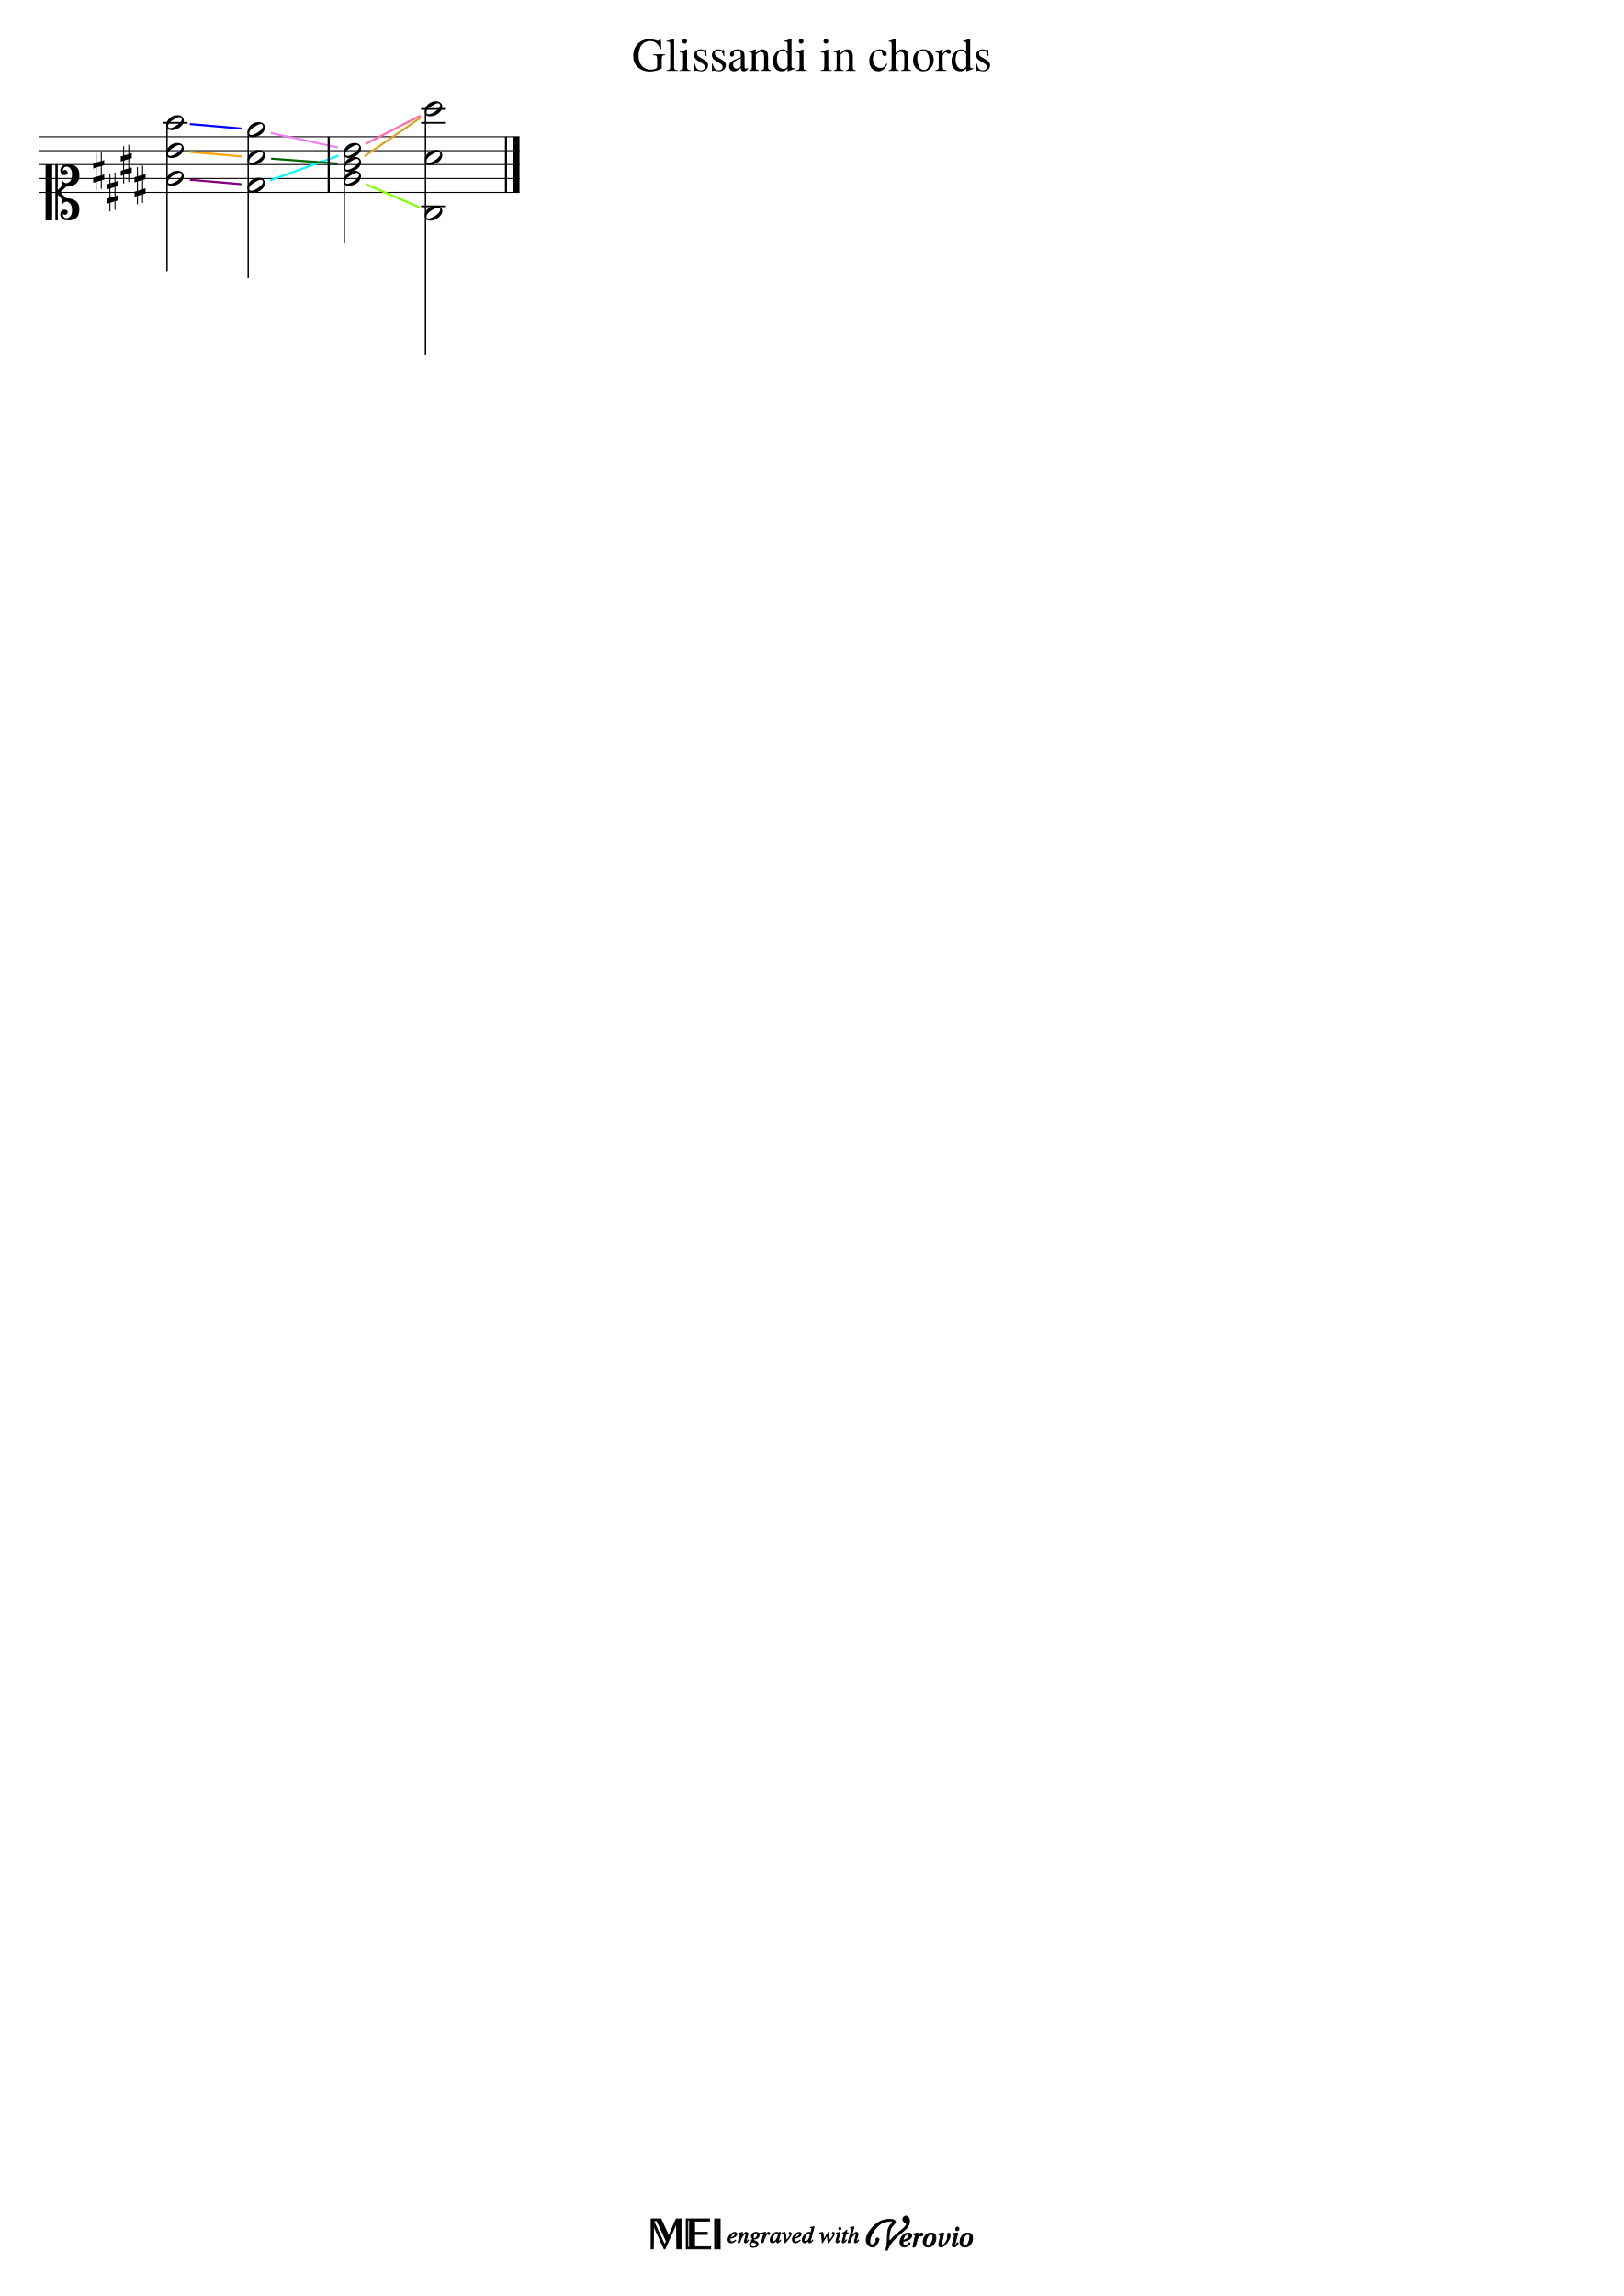
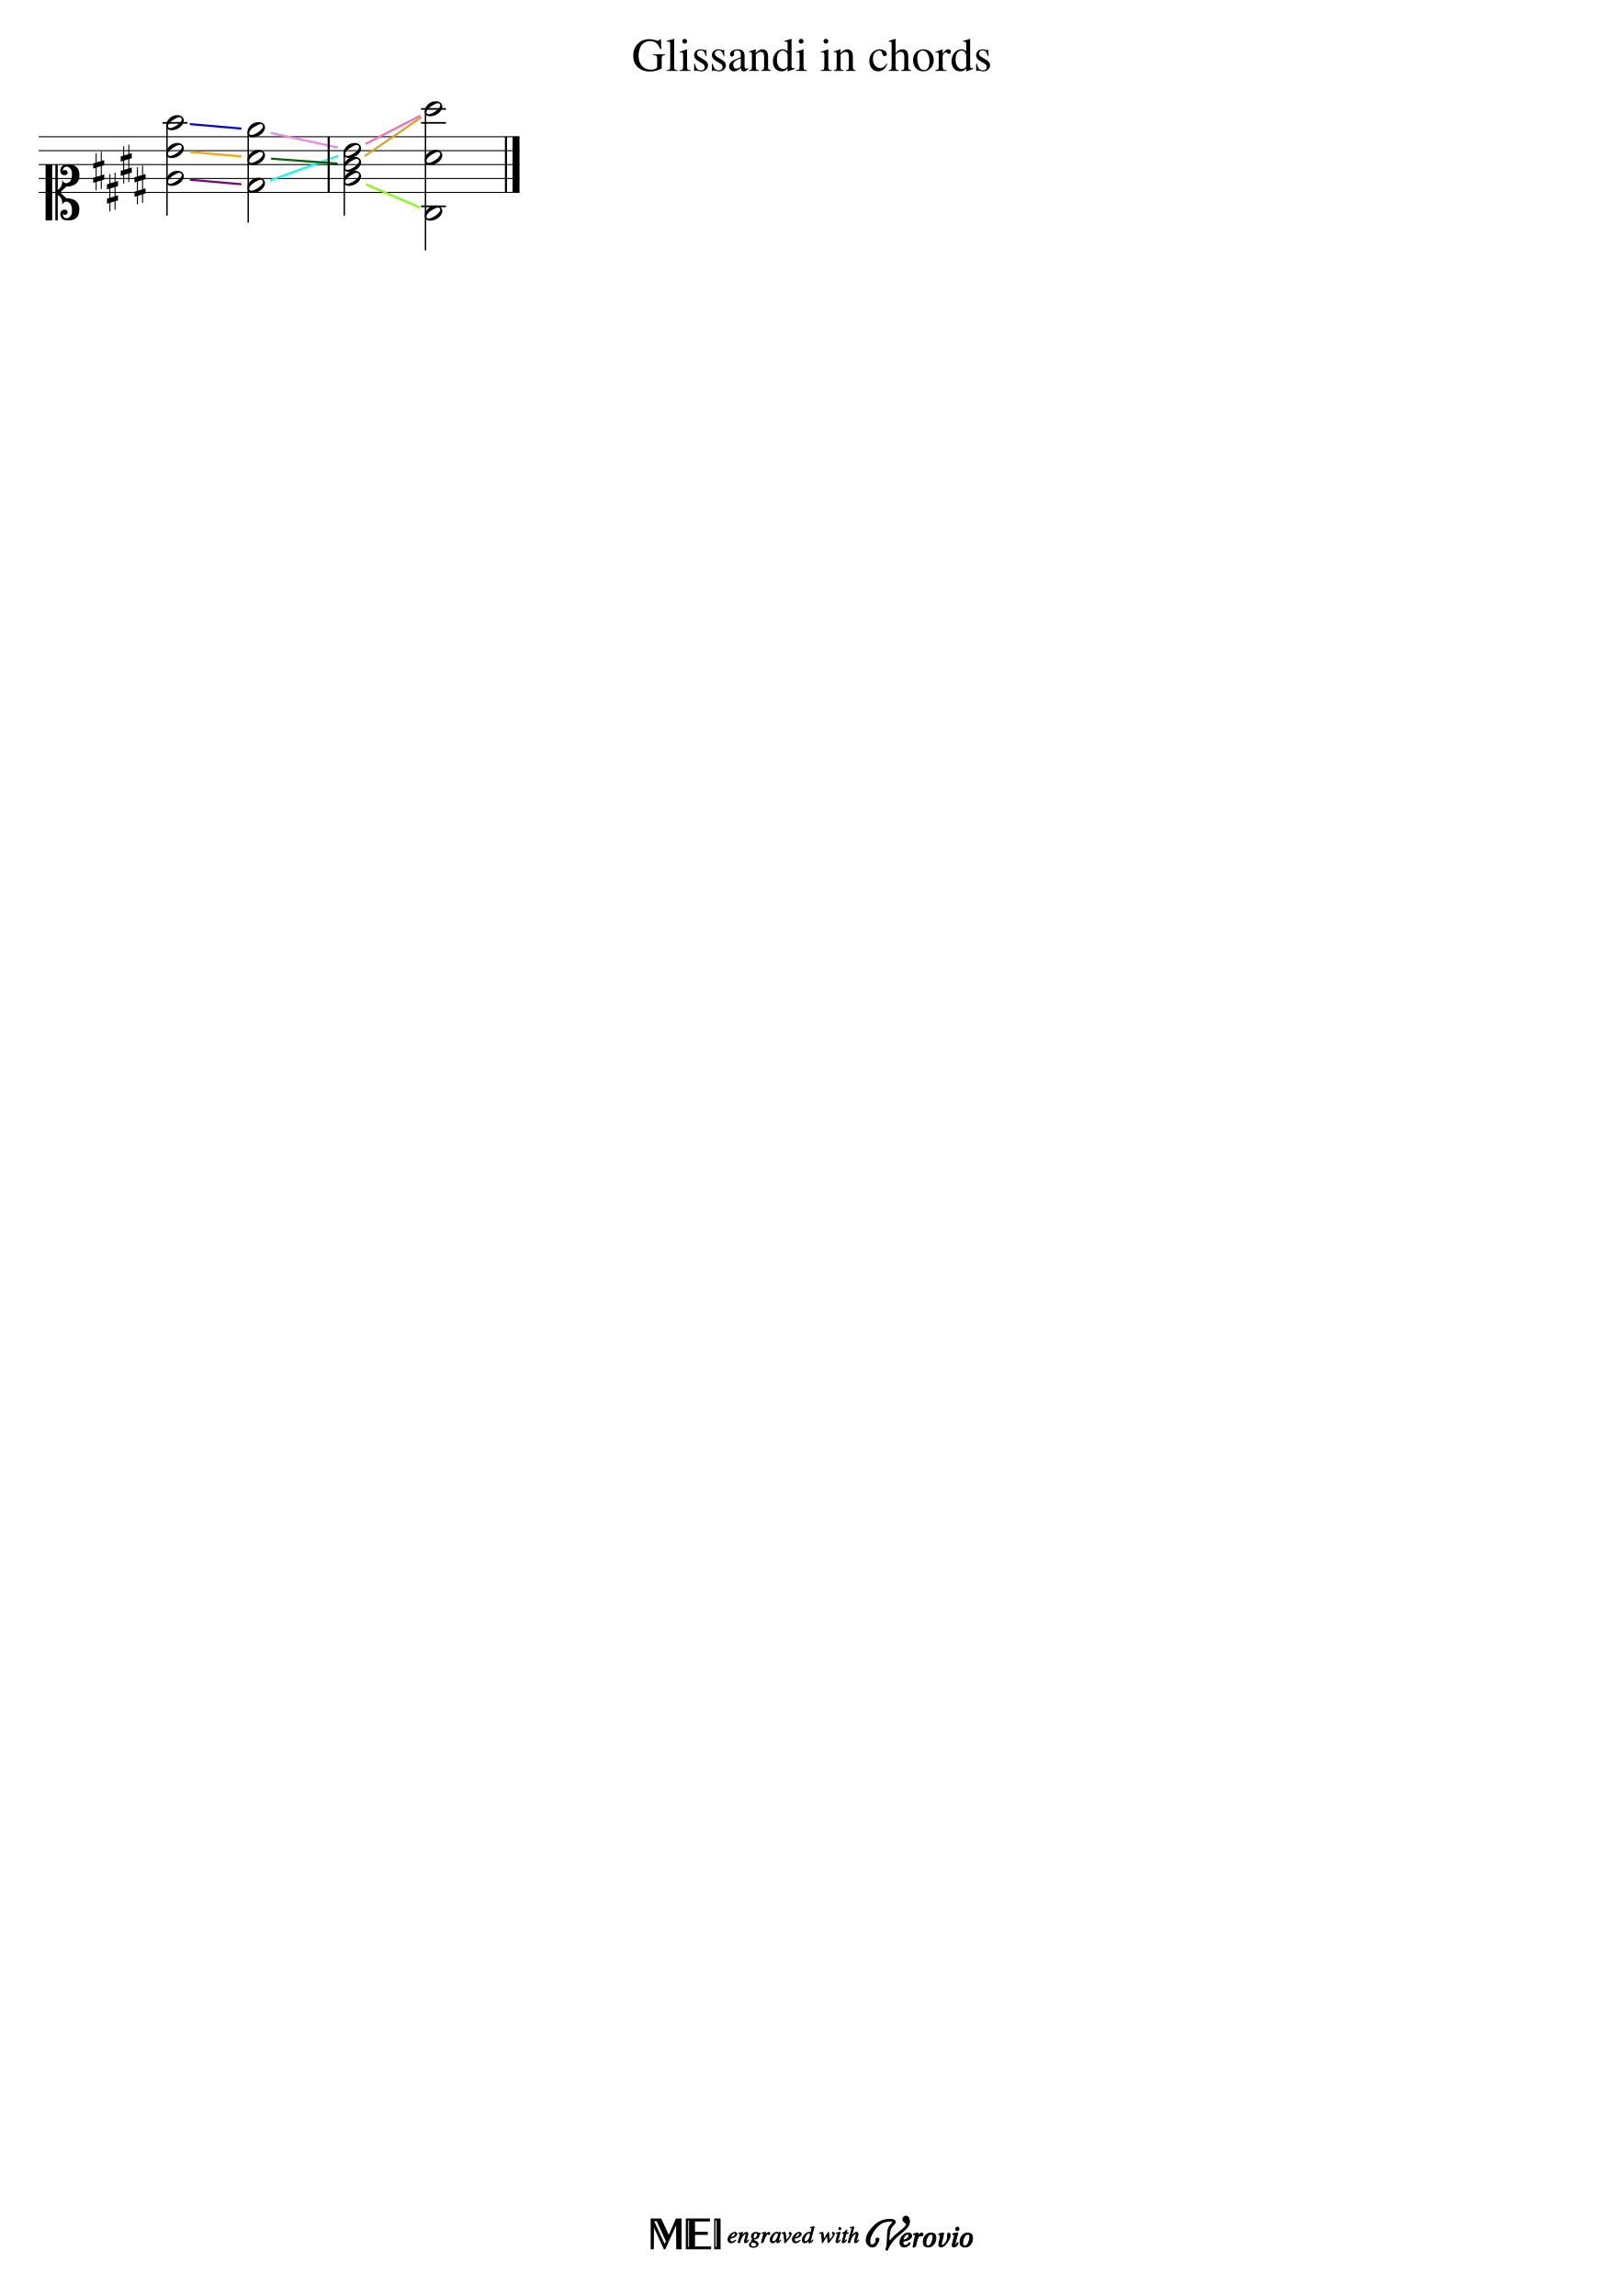
<svg xmlns="http://www.w3.org/2000/svg" xmlns:xlink="http://www.w3.org/1999/xlink" width="2100px" height="2970px" version="1.1" overflow="visible" id="docid">
  <defs>
    <g id="E05C-docid">
      <path transform="scale(1,-1)" d="M175 502h43v-456c10 5 18 12 37 29c16 19 22 27 27 38s8 24 14 49c3 22 5 43 5 62c7 -34 31 -54 73 -60c73 18 99 61 100 165c0 46 -10 78 -31 100c-18 23 -41 35 -69 35c-40 0 -65 -32 -66 -84c6 12 11 16 39 24c5 0 2 1 16 -4l17 -10l10 -14l7 -18 c-4 -32 -23 -48 -56 -48c-51 0 -77 33 -77 98c10 35 16 47 30 61c9 9 15 14 23 17c3 3 22 9 27 11l34 3l35 2c123 0 192 -64 192 -178l1 -33c0 -52 -20 -97 -60 -134c-18 -15 -42 -28 -74 -39c-30 -9 -63 -13 -101 -13l-93 -88v-34l93 -88c38 0 71 -4 101 -13 c32 -11 56 -24 74 -39c40 -37 60 -82 60 -134l-3 -33c0 -115 -68 -178 -190 -178l-35 2l-34 3c-5 2 -24 8 -27 11c-26 11 -40 32 -53 78c0 65 26 98 77 98c33 0 52 -16 56 -48l-7 -18l-10 -14l-17 -10c-14 -5 -11 -4 -16 -4c-28 8 -33 12 -39 24c1 -52 26 -84 66 -84 c28 0 51 12 69 35c21 22 31 54 31 100c-1 104 -27 147 -100 165c-42 -6 -66 -26 -73 -60c0 19 -2 40 -5 62c-6 25 -9 38 -14 49s-11 19 -27 38c-19 17 -27 24 -37 29v-456h-43v1004zM0 502h118v-1004h-118v1004z" />
    </g>
    <g id="E262-docid">
      <path transform="scale(1,-1)" d="M136 186v169h17v-164l44 14v-91l-44 -14v-165l44 12v-91l-44 -13v-155h-17v150l-76 -22v-155h-17v149l-43 -13v90l43 14v167l-43 -14v92l43 13v169h17v-163zM60 73v-167l76 22v168z" />
    </g>
    <g id="E0A3-docid">
      <path transform="scale(1,-1)" d="M278 64c0 22 -17 39 -43 39c-12 0 -26 -3 -41 -10c-85 -43 -165 -94 -165 -156c5 -25 15 -32 49 -32c67 11 200 95 200 159zM0 -36c0 68 73 174 200 174c66 0 114 -39 114 -97c0 -84 -106 -173 -218 -173c-64 0 -96 32 -96 96z" />
    </g>
  </defs>
  <style type="text/css">#docid g.ending, #docid g.fing, #docid g.reh, #docid g.tempo {font-weight:bold;}#docid g.dir, #docid g.dynam, #docid g.mNum {font-style:italic;}#docid g.label {font-weight:normal;}#docid ellipse, #docid path, #docid polygon, #docid polyline, #docid rect {stroke:currentColor}</style>
  <svg class="definition-scale" color="black" font-family="Times, serif" viewBox="0 0 21000 29700">
    <g class="page-margin" transform="translate(500, 500)">
      <g id="iJ6YNS9" class="mdiv pageMilestone" />
      <g id="j6ERYJ7" class="score pageMilestone" />
      <g id="uRWTQZV" class="system">
        <g id="w1TIGB6S" class="section systemMilestone" />
        <g id="n1V987CS" class="measure">
          <g id="o1RTEB7A" class="staff">
            <path d="M0 1269 L3764 1269" stroke-width="13" />
            <path d="M0 1449 L3764 1449" stroke-width="13" />
            <path d="M0 1629 L3764 1629" stroke-width="13" />
            <path d="M0 1809 L3764 1809" stroke-width="13" />
            <path d="M0 1989 L3764 1989" stroke-width="13" />
            <g id="e18I0GGB" class="clef">
              <use xlink:href="#E05C-docid" transform="translate(90, 1989) scale(0.72, 0.72)" />
            </g>
            <g id="g11MXA7K" class="keySig">
              <g id="i1R8FJLX" class="keyAccid">
                <use xlink:href="#E262-docid" transform="translate(706, 1719) scale(0.72, 0.72)" />
              </g>
              <g id="kZ13TMU" class="keyAccid">
                <use xlink:href="#E262-docid" transform="translate(884, 1989) scale(0.72, 0.72)" />
              </g>
              <g id="m1C8FEFD" class="keyAccid">
                <use xlink:href="#E262-docid" transform="translate(1062, 1629) scale(0.72, 0.72)" />
              </g>
              <g id="o1GKF99A" class="keyAccid">
                <use xlink:href="#E262-docid" transform="translate(1240, 1899) scale(0.72, 0.72)" />
              </g>
            </g>
            <g class="ledgerLines above">
              <path d="M1603 1089 L1925 1089" stroke-width="22" />
            </g>
            <g id="p1KEW28H" class="layer">
              <g id="qMAVTA3" class="chord">
                <g id="tPEE0OP" class="stem">
-                   <path d="M1660 1114 L1660 3009" stroke-width="18" />
+                   <path d="M1660 1114 L1660 2289" stroke-width="18" />
                </g>
                <g id="note-0000000387804174" class="note">
                  <g class="notehead">
                    <use xlink:href="#E0A3-docid" transform="translate(1651, 1809) scale(0.72, 0.72)" />
                  </g>
                </g>
                <g id="note-0000000821839605" class="note">
                  <g class="notehead">
                    <use xlink:href="#E0A3-docid" transform="translate(1651, 1449) scale(0.72, 0.72)" />
                  </g>
                </g>
                <g id="note-0000000774533766" class="note">
                  <g class="notehead">
                    <use xlink:href="#E0A3-docid" transform="translate(1651, 1089) scale(0.72, 0.72)" />
                  </g>
                </g>
              </g>
              <g id="u14YPAFV" class="chord">
                <g id="uL0P3Y6" class="stem">
-                   <path d="M2710 1204 L2710 3099" stroke-width="18" />
+                   <path d="M2710 1204 L2710 2379" stroke-width="18" />
                </g>
                <g id="note-0000001641057499" class="note">
                  <g class="notehead">
                    <use xlink:href="#E0A3-docid" transform="translate(2701, 1899) scale(0.72, 0.72)" />
                  </g>
                </g>
                <g id="note-0000001592091470" class="note">
                  <g class="notehead">
                    <use xlink:href="#E0A3-docid" transform="translate(2701, 1539) scale(0.72, 0.72)" />
                  </g>
                </g>
                <g id="note-0000000184866789" class="note">
                  <g class="notehead">
                    <use xlink:href="#E0A3-docid" transform="translate(2701, 1179) scale(0.72, 0.72)" />
                  </g>
                </g>
              </g>
            </g>
          </g>
          <g id="y16753K6" class="gliss" color="purple" fill="purple">
            <path d="M1966 1826 L2612 1882" stroke-width="27" stroke-linecap="round" />
          </g>
          <g id="z1XZBIJA" class="gliss" color="orange" fill="orange">
            <path d="M1966 1466 L2612 1522" stroke-width="27" stroke-linecap="round" />
          </g>
          <g id="a12WP67W" class="gliss" color="blue" fill="blue">
            <path d="M1966 1106 L2612 1162" stroke-width="27" stroke-linecap="round" />
          </g>
          <g id="b4Y5DFV" class="gliss" color="cyan" fill="cyan">
            <path d="M3004 1830 L3867 1518" stroke-width="27" stroke-linecap="round" />
          </g>
          <g id="cNFAQML" class="gliss" color="darkgreen" fill="darkgreen">
            <path d="M3016 1553 L3855 1615" stroke-width="27" stroke-linecap="round" />
          </g>
          <g id="d1RIF43L" class="gliss" color="violet" fill="violet">
            <path d="M3012 1222 L3859 1406" stroke-width="27" stroke-linecap="round" />
          </g>
          <g id="m1HYDLDV" class="barLine">
            <path d="M3751 1269 L3751 1989" stroke-width="27" />
          </g>
        </g>
        <g id="uW4WKQ" class="measure">
          <g id="vLC6GUE" class="staff">
            <path d="M3764 1269 L6219 1269" stroke-width="13" />
            <path d="M3764 1449 L6219 1449" stroke-width="13" />
            <path d="M3764 1629 L6219 1629" stroke-width="13" />
            <path d="M3764 1809 L6219 1809" stroke-width="13" />
            <path d="M3764 1989 L6219 1989" stroke-width="13" />
            <g class="ledgerLines above">
              <path d="M4946 1089 L5268 1089" stroke-width="22" />
              <path d="M4946 909 L5268 909" stroke-width="22" />
            </g>
            <g class="ledgerLines below">
              <path d="M4946 2169 L5268 2169" stroke-width="22" />
            </g>
            <g id="w1KCUVGJ" class="layer">
              <g id="xGUU4JQ" class="chord">
                <g id="vPKGJXZ" class="stem">
-                   <path d="M3953 1474 L3953 2649" stroke-width="18" />
+                   <path d="M3953 1474 L3953 2289" stroke-width="18" />
                </g>
                <g id="note-0000000993369007" class="note">
                  <g class="notehead">
                    <use xlink:href="#E0A3-docid" transform="translate(3944, 1809) scale(0.72, 0.72)" />
                  </g>
                </g>
                <g id="note-0000001606207059" class="note">
                  <g class="notehead">
                    <use xlink:href="#E0A3-docid" transform="translate(3944, 1629) scale(0.72, 0.72)" />
                  </g>
                </g>
                <g id="note-0000000115699169" class="note">
                  <g class="notehead">
                    <use xlink:href="#E0A3-docid" transform="translate(3944, 1449) scale(0.72, 0.72)" />
                  </g>
                </g>
              </g>
              <g id="b1XSZE2H" class="chord">
                <g id="wGMJNIQ" class="stem">
-                   <path d="M5003 934 L5003 4089" stroke-width="18" />
+                   <path d="M5003 934 L5003 2739" stroke-width="18" />
                </g>
                <g id="note-0000000230987856" class="note">
                  <g class="notehead">
                    <use xlink:href="#E0A3-docid" transform="translate(4994, 2259) scale(0.72, 0.72)" />
                  </g>
                </g>
                <g id="dIZDUHE" class="note">
                  <g class="notehead">
                    <use xlink:href="#E0A3-docid" transform="translate(4994, 1539) scale(0.72, 0.72)" />
                  </g>
                </g>
                <g id="note-0000000656887221" class="note">
                  <g class="notehead">
                    <use xlink:href="#E0A3-docid" transform="translate(4994, 909) scale(0.72, 0.72)" />
                  </g>
                </g>
              </g>
            </g>
          </g>
          <g id="f1BEGS43" class="gliss" color="chartreuse" fill="chartreuse">
            <path d="M4243 1888 L4921 2180" stroke-width="27" stroke-linecap="round" />
          </g>
          <g id="gETMZTA" class="gliss" color="goldenrod" fill="goldenrod">
            <path d="M4224 1515 L4940 1023" stroke-width="27" stroke-linecap="round" />
          </g>
          <g id="h1WRIV4E" class="gliss" color="hotpink" fill="hotpink">
            <path d="M4237 1357 L4927 1001" stroke-width="27" stroke-linecap="round" />
          </g>
          <g id="tBZ62SV" class="barLine">
            <path d="M6044 1269 L6044 1989" stroke-width="27" />
            <path d="M6174 1269 L6174 1989" stroke-width="90" />
          </g>
        </g>
        <g id="rJ8GLXL" class="systemMilestoneEnd w1TIGB6S" />
      </g>
      <g id="s1HUMGE0" class="pageMilestoneEnd j6ERYJ7" />
      <g id="t1YD0KSR" class="pageMilestoneEnd iJ6YNS9" />
      <g id="aA571PQ" class="pgHead autogenerated">
        <text font-size="0px">
          <tspan id="bGR56S9" class="rend" x="10000" y="417" text-anchor="middle">
            <tspan id="c10PAP45" class="rend">
              <tspan id="dPPZBXY" class="text">
                <tspan font-size="607px">Glissandi in chords</tspan>
              </tspan>
            </tspan>
          </tspan>
        </text>
      </g>
      <g id="u1XWY667" class="pgFoot autogenerated">
        <g id="vE1WURA" class="fig">
          <g class="svg" transform="translate(7750, 28099) scale(10, 10)">
            <g>
              <path fill="#000000" d="M 17.113,49.265 V 10.368 h 12.697 c 3.289,7.337 6.713,14.61 10.127,21.889 3.42,-7.485 6.256,-14.205 9.589,-21.91 2.436,0.104 4.317,0.085 6.484,-0.058 V 49.264 H 50.274 C 50.145,38.356 50.016,27.448 49.887,16.54 45.003,27.315 39.967,38.434 35.084,49.209 34.679,49.344 34.427,49.136 34.022,49.271 29.466,39.331 24.91,29.391 20.354,19.451 20.224,29.389 20.095,39.327 19.965,49.264 H 17.113 Z M 36.754,39.325 C 32.721,30.513 28.688,21.701 24.655,12.889 22.531,12.751 22.657,12.71 20.714,12.814 v 0.966 c 4.613,9.998 9.609,20.749 13.873,30.082 0.722,-1.513 1.445,-3.025 2.167,-4.538 z m 25.738,9.94 c 0,-12.966 0,-25.931 0,-38.897 10.084,0 20.169,0 30.253,0 0,0.96 0,1.921 0,2.881 -6.483,0 -12.966,0 -19.448,0 0,4.802 0,9.604 0,14.406 5.522,0 11.045,0 16.567,0 0,0.96 0,1.921 0,2.881 -5.522,0 -11.045,0 -16.567,0 0,5.282 0,10.565 0,15.847 6.963,0 13.926,0 20.889,0 0,0.96 0,1.921 0,2.881 -10.565,0 -21.129,0 -31.694,0 z m 4.322,-2.161 c 0,-11.765 0,-23.53 0,-35.295 -0.72,0 -1.441,0 -2.161,0 0,11.765 0,23.53 0,35.295 0.72,0 1.441,0 2.161,0 z m 32.414,2.161 c 0,-12.966 0,-25.931 0,-38.897 2.401,0 4.802,0 7.203,0 0,12.966 0,25.931 0,38.897 -2.401,0 -4.802,0 -7.203,0 z m 2.881,-2.161 c 0,-11.765 0,-23.53 0,-35.295 -0.72,0 -1.441,0 -2.161,0 0,11.765 0,23.53 0,35.295 0.72,0 1.441,0 2.161,0 z" />
              <path fill="#000000" d="m 346.3,6.7 c -3.1,0.5 -4.9,4.4 -2.7,6.8 1.2,1.4 2.7,2.4 4.1,3.5 -2.4,5.3 -7.7,8.3 -11.9,12.1 -3.7,2.8 -7,6.2 -9.7,9.9 -2.2,-0.8 -0.915,-7.719 -0.627,-9.5 0.288,-1.781 0.727,-6.4 2.927,-8.7 1.3,-1.9 3,-3.5 4.5,-5.2 1.2,-3.4 -3.2,-4.9 -5.8,-4.6 -7.3,-0.5 -14.6,2 -20,6.8 -5,4.6 -10,10.1 -11.5,17 -0.9,3.5 -0.2,7.5 2.8,9.9 2.5,2.8 7.4,2.9 9.8,-0.2 1.7,-2.3 3.2,-4.8 3.8,-7.6 -0.1,-2.6 -4.4,-2.3 -4.3,0.2 1.2,2.4 -0.9,4.7 -2.7,6.2 -1.7,0.9 -4.7,0.7 -4.8,-1.7 -1,-5.8 2.1,-11.3 5.2,-16.1 4,-5.8 9.8,-11.2 17.2,-11.8 1.6,0 8.1,-1.2 6.8,1.4 -2.8,2.8 -5.6,6.1 -6,10.3 -1.6,7.7 0.1,15.7 -2.3,23.2 -1.1,3.9 2,2.6 2.5,0.2 3.3,-7.4 8.9,-13.4 15.1,-18.5 4.2,-3.9 9.5,-7.1 11.9,-12.6 1.3,-3.6 1.2,-9 -2.7,-10.9 -0.504,-0.177 -1.07,-0.165 -1.6,-0.1 z m 66,14.5 c -2,0.8 -1.8,4.9 0.8,4.4 3.4,0.4 2.9,-6.2 -0.8,-4.4 z m 0.6,7.3 c -1.3,0.5 -7.6,0.5 -5.4,2.2 4,-0.3 0.7,4.5 0.6,6.7 -0.4,2.9 -2.4,5.9 -1.2,8.8 2.7,1.7 5.6,-0.8 6.8,-3.2 1.6,-1.4 -0.5,-3 -1.2,-0.9 -0.4,0.8 -2.4,3.5 -2.6,1.8 1.1,-5 2.7,-9.9 3.9,-14.9 l -0.1,-0.5 h -0.9 z m -65.1,0.2 c -6.5,1.6 -10.5,9.5 -8.2,15.7 2.1,3.4 7.4,2.9 10.1,0.4 2,-0.2 3.6,-5.3 1,-3.4 -1.4,2 -4,4.2 -6.5,2.8 -2.2,-1.9 -1.9,-5.7 1.7,-5.3 3.1,-0.9 6.9,-2.1 8.1,-5.5 0.9,-2.7 -1.6,-5.2 -4.3,-4.8 h -1.1 -0.7 z m 13.6,0 c -2.2,0 -8.5,1.8 -2.9,2.3 0.9,1.9 -1,4.9 -1.1,7.2 -0.5,2.9 -1.4,5.7 -1.7,8.7 3.7,0.7 3.8,-2.6 4.4,-5.3 0.9,-3.3 1.6,-7 4.1,-9.5 2.4,1.6 6.8,-0.7 3.7,-3.4 -2.9,-0.5 -4.8,2.4 -6.2,4.3 0,-1.2 2.4,-5 -0.2,-4.3 z m 15.8,0 c -6.4,1.3 -9.6,9.1 -7.7,14.9 1.9,4 7.7,3.9 11,1.7 4.1,-3 6,-8.9 4.4,-13.7 -1.3,-3 -4.8,-3.2 -7.6,-3 z m 17,0 c -2.3,0 -8.8,1.9 -3,2.4 0.4,2.5 -1,5.7 -1.4,8.4 -0.7,2.4 -1.8,7.5 2.1,7.2 3.8,-0.1 6.5,-3.5 8.5,-6.3 2,-3.2 4.5,-7 3.3,-10.9 -3.7,-3 -3.6,2.6 -3.1,5.1 -0.7,3.8 -2.7,7.9 -6.2,9.8 -3.6,0.6 -1,-4.3 -0.8,-6.1 0.6,-3.2 1.6,-6.3 1.9,-9.5 h -1.1 z m 30.6,0 c -6.3,1.2 -9.5,8.9 -7.8,14.7 1.5,4 7.2,4.2 10.5,2.4 4.6,-2.8 6.6,-9.3 4.8,-14.3 -1.4,-2.8 -4.8,-3 -7.5,-2.8 z m -75.4,1.7 c 2.1,1.5 0.2,4.7 -1.6,5.7 -1.1,0.4 -5.5,3.4 -4.6,0.7 0.8,-2.7 2.2,-6.2 5.3,-6.6 l 0.9,0.1 z m 30.8,0 c 2.6,1.5 1.3,5.2 0.8,7.6 -0.8,2.7 -1.9,5.9 -4.7,7.1 -5.1,0.8 -4,-5.8 -2.8,-8.8 1,-2.8 3,-6.8 6.7,-5.8 z m 47.1,-0.1 c 2.9,0.7 2,4.7 1.5,6.8 -0.7,3 -1.8,6.7 -5,8 -4.7,0.8 -4,-5.1 -3,-7.9 0.9,-3 2.7,-7.3 6.5,-6.8 z" />
              <g>
                <path d="m 116.566,37.118 q 0,-3.252 2.93,-6.299 2.9,-3.047 5.991,-3.047 1.143,0 1.816,0.527 0.674,0.527 0.674,1.567 0,2.109 -2.476,3.618 -2.461,1.494 -5.186,1.831 l -0.835,0.103 q -0.19,0.601 -0.264,0.967 -0.073,0.352 -0.073,0.894 0,1.289 0.835,2.007 0.85,0.718 2.007,0.718 1.099,0 2.329,-0.732 0.703,-0.425 2.036,-1.523 l 0.381,0.337 q -0.659,0.835 -1.89,1.714 -2.183,1.567 -4.38,1.567 -1.553,0 -2.725,-1.099 -1.172,-1.099 -1.172,-3.149 z m 3.12,-2.358 q 2.798,-0.41 4.556,-1.963 Q 126,31.229 126,29.691 q 0,-0.557 -0.264,-0.879 -0.264,-0.337 -0.776,-0.337 -0.952,0 -1.875,0.82 -0.908,0.806 -1.641,1.831 -0.776,1.201 -1.23,2.3 -0.249,0.586 -0.527,1.333 z" />
                <path d="m 129.472,41 2.534,-9.053 q 0.322,-1.143 0.366,-1.377 0.059,-0.249 0.059,-0.527 0,-0.425 -0.249,-0.659 -0.234,-0.249 -0.938,-0.249 -0.176,0 -0.352,0.029 -0.161,0.015 -0.366,0.044 v -0.498 q 0.952,-0.146 1.348,-0.22 0.41,-0.073 0.879,-0.176 l 2.622,-0.571 q 0.088,0.059 0.117,0.132 l -1.948,6.299 q 1.787,-2.739 2.988,-4.072 2.109,-2.358 3.779,-2.358 0.645,0 1.113,0.249 0.894,0.483 0.894,1.743 0,0.352 -0.073,0.732 -0.073,0.381 -0.19,0.82 l -1.919,7.017 q -0.059,0.22 -0.132,0.542 -0.073,0.308 -0.073,0.439 0,0.22 0.103,0.396 0.103,0.176 0.337,0.176 0.381,0 0.879,-0.439 0.498,-0.454 1.626,-1.919 l 0.425,0.381 q -1.201,1.626 -1.904,2.285 -1.201,1.157 -2.3,1.157 -0.498,0 -0.967,-0.322 -0.454,-0.337 -0.454,-1.201 0,-0.249 0.029,-0.527 0.044,-0.278 0.103,-0.483 l 1.846,-7.119 q 0.146,-0.586 0.19,-0.952 0.059,-0.381 0.059,-0.542 0,-0.352 -0.176,-0.601 -0.161,-0.264 -0.586,-0.264 -1.099,0 -2.769,1.992 -0.981,1.187 -1.992,2.827 -0.776,1.274 -1.23,2.49 Q 132.709,37.821 131.742,41 Z" />
                <path d="m 149.13,33.5 q 0,0.908 0.278,1.45 0.469,0.894 1.685,0.894 1.318,0 2.344,-1.67 1.04,-1.685 1.04,-3.706 0,-0.967 -0.425,-1.509 -0.425,-0.557 -1.274,-0.557 -1.641,0 -2.651,1.743 -0.996,1.743 -0.996,3.354 z m 0.513,13.066 q 1.743,0 2.886,-0.835 1.157,-0.835 1.157,-1.992 0,-0.879 -0.601,-1.479 -0.322,-0.322 -1.04,-0.688 -0.601,-0.293 -2.036,-0.835 -1.421,-0.557 -1.641,-0.557 -0.381,0 -1.479,1.011 -1.099,1.025 -1.099,2.314 0,1.948 1.685,2.681 0.879,0.381 2.168,0.381 z m -5.479,-2.681 q 0,-1.099 0.835,-2.095 0.85,-0.981 2.681,-1.963 -0.366,-0.234 -0.601,-0.483 -0.234,-0.264 -0.234,-0.688 0,-0.601 0.835,-1.377 0.469,-0.439 1.523,-1.157 -0.938,-0.352 -1.611,-0.996 -0.82,-0.864 -0.82,-2.241 0,-2.212 1.729,-3.677 1.729,-1.465 4.277,-1.465 1.333,0 2.256,0.425 0.923,0.41 1.084,0.688 h 1.978 v 1.172 h -1.494 q 0.088,0.322 0.132,0.586 0.044,0.264 0.044,0.747 0,2.373 -1.846,3.735 -1.831,1.362 -3.955,1.362 -0.22,0 -0.41,-0.015 -0.19,-0.029 -0.469,-0.088 -0.22,0 -0.601,0.425 -0.396,0.425 -0.396,0.762 0,0.498 3.223,1.699 3.208,1.216 3.208,3.56 0,1.758 -1.611,3.076 -1.611,1.333 -4.863,1.333 -2.256,0 -3.574,-0.967 -1.318,-0.967 -1.318,-2.358 z" />
                <path d="m 165.038,27.67 q 0.132,0 0.176,0.088 0.059,0.073 0.059,0.176 -0.015,0.146 -0.029,0.22 l -1.465,5.669 0.322,-0.63 q 1.055,-2.065 2.461,-3.765 1.421,-1.714 2.695,-1.714 0.688,0 1.055,0.454 0.381,0.454 0.381,1.04 0,0.659 -0.381,1.099 -0.366,0.425 -1.025,0.425 -0.454,0 -0.688,-0.176 -0.234,-0.176 -0.366,-0.41 l -0.176,-0.322 q -0.059,-0.088 -0.146,-0.132 -0.073,-0.059 -0.19,-0.059 -0.571,0 -1.655,1.597 -1.069,1.597 -1.919,3.457 -0.513,1.128 -1.143,2.988 Q 162.606,38.847 161.947,41 h -2.256 l 2.432,-8.818 q 0.205,-0.762 0.322,-1.362 0.132,-0.601 0.132,-0.981 0,-0.439 -0.22,-0.674 -0.22,-0.234 -0.762,-0.234 -0.176,0 -0.439,0.029 -0.264,0.029 -0.63,0.073 v -0.483 l 0.586,-0.117 q 1.143,-0.234 2.49,-0.498 1.362,-0.264 1.436,-0.264 z" />
                <path d="m 181.518,30.424 q 0,-1.055 -0.483,-1.553 -0.483,-0.498 -1.172,-0.498 -2.388,0 -4.438,3.662 -1.802,3.223 -1.802,5.552 0,1.172 0.498,1.714 0.513,0.527 1.26,0.527 2.212,0 4.263,-3.56 1.875,-3.237 1.875,-5.845 z m -1.831,-2.71 q 1.157,0 1.787,0.601 0.337,0.322 0.527,0.85 l 0.073,0.205 0.322,-1.113 q 0.059,-0.19 0.103,-0.249 0.044,-0.073 0.205,-0.088 l 1.655,-0.19 q 0.132,0 0.146,0.059 0.029,0.044 0,0.176 -0.059,0.19 -0.088,0.308 -0.029,0.103 -0.088,0.308 l -1.348,5.244 q -0.439,1.714 -0.747,2.959 -0.542,2.256 -0.542,2.578 0,0.205 0.103,0.308 0.117,0.088 0.278,0.088 0.132,0 0.278,-0.088 0.161,-0.088 0.381,-0.264 l 0.249,-0.205 q 0.117,-0.103 0.264,-0.234 0.146,-0.146 0.352,-0.352 l 0.908,-0.938 0.352,0.308 q -1.523,1.948 -2.446,2.651 -0.923,0.688 -1.758,0.688 -0.542,0 -0.85,-0.381 -0.293,-0.381 -0.293,-0.952 0,-0.527 0.19,-1.509 0.205,-0.996 0.396,-1.67 -0.264,0.439 -0.894,1.289 -0.615,0.835 -1.523,1.626 -1.069,0.952 -2.051,1.348 -0.762,0.264 -1.465,0.264 -1.187,0 -2.153,-0.967 -0.967,-0.981 -0.967,-2.769 0,-3.076 2.754,-6.416 2.842,-3.472 5.889,-3.472 z" />
                <path d="m 196.664,27.772 q 0.82,0 1.26,0.586 0.439,0.586 0.439,1.333 0,1.978 -3.911,6.929 -3.706,4.702 -4.438,4.702 -0.22,0 -0.293,-0.601 -0.044,-0.337 -0.044,-1.143 0,-0.981 -0.19,-3.325 -0.19,-2.344 -0.366,-3.472 -0.366,-2.476 -0.718,-3.193 -0.352,-0.718 -1.333,-0.718 -0.161,0 -0.381,0.015 -0.205,0.015 -0.483,0.044 v -0.381 q 0.439,-0.088 1.846,-0.396 1.406,-0.308 1.494,-0.337 l 0.483,-0.146 q 0.205,-0.059 0.322,0.234 0.117,0.278 0.293,1.055 0.557,2.549 0.835,5.024 0.176,1.538 0.352,4.556 l 0.483,-0.513 q 1.509,-1.597 3.018,-3.794 1.509,-2.197 1.509,-3.105 0,-0.454 -0.659,-1.084 -0.659,-0.645 -0.659,-1.172 0,-0.483 0.322,-0.791 0.337,-0.308 0.82,-0.308 z" />
                <path d="m 199.828,37.118 q 0,-3.252 2.93,-6.299 2.9,-3.047 5.991,-3.047 1.143,0 1.816,0.527 0.674,0.527 0.674,1.567 0,2.109 -2.476,3.618 -2.461,1.494 -5.186,1.831 l -0.835,0.103 q -0.19,0.601 -0.264,0.967 -0.073,0.352 -0.073,0.894 0,1.289 0.835,2.007 0.85,0.718 2.007,0.718 1.099,0 2.329,-0.732 0.703,-0.425 2.036,-1.523 l 0.381,0.337 q -0.659,0.835 -1.89,1.714 -2.183,1.567 -4.38,1.567 -1.553,0 -2.725,-1.099 -1.172,-1.099 -1.172,-3.149 z m 3.12,-2.358 q 2.798,-0.41 4.556,-1.963 1.758,-1.567 1.758,-3.105 0,-0.557 -0.264,-0.879 -0.264,-0.337 -0.776,-0.337 -0.952,0 -1.875,0.82 -0.908,0.806 -1.641,1.831 -0.776,1.201 -1.23,2.3 -0.249,0.586 -0.527,1.333 z" />
                <path d="m 215.238,37.602 q 0,0.894 0.41,1.567 0.41,0.659 1.392,0.659 2.095,0 4.028,-3.369 1.816,-3.164 1.816,-5.991 0,-0.894 -0.293,-1.479 -0.293,-0.586 -1.187,-0.586 -2.227,0 -4.307,3.604 -1.86,3.223 -1.86,5.596 z m 6.006,-9.888 q 1.157,0 1.641,0.557 0.278,0.322 0.439,1.099 l 1.67,-6.006 q 0.073,-0.249 0.088,-0.439 0.029,-0.205 0.029,-0.352 0,-0.571 -0.22,-0.718 -0.205,-0.146 -0.601,-0.146 -0.249,0 -0.469,0.015 -0.205,0.015 -0.557,0.044 v -0.483 q 1.655,-0.22 4.585,-0.762 l 0.132,0.146 -0.029,0.161 -2.812,10.532 -1.919,6.973 q -0.059,0.234 -0.103,0.439 -0.029,0.19 -0.029,0.352 0,0.396 0.19,0.513 0.205,0.117 0.352,0.117 0.425,0 1.201,-0.747 0.454,-0.454 1.245,-1.406 l 0.337,0.322 -0.205,0.308 q -0.542,0.806 -1.392,1.641 -1.509,1.479 -2.71,1.479 -0.396,0 -0.718,-0.176 -0.601,-0.352 -0.601,-1.26 0,-0.308 0.088,-0.981 0.088,-0.674 0.264,-1.465 -1.113,1.699 -2.446,2.783 -1.318,1.084 -2.886,1.084 -1.274,0 -2.227,-0.908 -0.952,-0.908 -0.952,-2.798 0,-3.193 2.93,-6.562 2.915,-3.354 5.684,-3.354 z" />
                <path d="m 254.13,29.53 q 0,1.23 -1.187,3.252 -0.659,1.128 -1.86,2.739 -1.23,1.655 -2.534,3.267 -2.065,2.549 -2.432,2.549 -0.161,0 -0.205,-0.132 -0.044,-0.132 -0.117,-0.894 l -0.864,-9.126 -6.079,9.961 q -0.044,0.088 -0.117,0.117 -0.059,0.029 -0.132,0.029 l -0.205,-0.044 -0.029,-0.132 -0.176,-3.618 q -0.059,-1.216 -0.176,-2.505 -0.103,-1.304 -0.205,-2.256 -0.308,-2.651 -0.659,-3.252 -0.337,-0.601 -1.26,-0.601 -0.176,0 -0.352,0.015 -0.176,0 -0.366,0.029 v -0.425 q 0.601,-0.103 1.143,-0.22 0.557,-0.117 1.216,-0.264 l 1.377,-0.352 q 0.498,0 1.011,4.175 0.278,2.285 0.498,5.2 l 5.757,-9.097 q 0.059,-0.117 0.146,-0.19 0.088,-0.088 0.205,-0.088 0.132,0 0.176,0.088 0.044,0.088 0.059,0.264 l 0.981,10.591 q 0.103,-0.132 1.626,-2.065 1.523,-1.948 1.597,-2.065 1.099,-1.582 1.465,-2.446 0.234,-0.557 0.234,-1.084 0,-0.205 -0.059,-0.381 -0.059,-0.19 -0.278,-0.396 L 251.874,29.75 q -0.19,-0.19 -0.337,-0.41 -0.132,-0.234 -0.132,-0.542 0,-0.366 0.249,-0.747 0.264,-0.381 0.938,-0.381 0.542,0 1.04,0.439 0.498,0.425 0.498,1.421 z" />
                <path d="m 261.176,24.521 q -0.601,0 -1.025,-0.469 -0.425,-0.469 -0.425,-1.128 0,-0.674 0.425,-1.143 0.425,-0.469 1.025,-0.469 0.601,0 1.025,0.469 0.439,0.469 0.439,1.143 0,0.674 -0.439,1.143 -0.425,0.454 -1.025,0.454 z m 0.352,3.208 q 0.088,0.044 0.073,0.117 l -2.959,10.459 q -0.205,0.835 -0.205,0.996 0,0.22 0.088,0.381 0.073,0.176 0.366,0.176 0.498,0 1.318,-0.864 0.483,-0.513 1.187,-1.465 l 0.381,0.322 -0.146,0.205 q -1.099,1.538 -1.816,2.212 -1.128,1.055 -2.197,1.055 -0.63,0 -1.055,-0.527 -0.41,-0.527 -0.41,-1.245 0,-0.425 0.059,-0.732 0.059,-0.322 0.22,-0.938 l 2.051,-7.529 q 0.044,-0.176 0.073,-0.322 0.029,-0.146 0.029,-0.293 0,-0.527 -0.396,-0.645 -0.381,-0.132 -1.523,-0.132 v -0.483 q 1.216,-0.146 1.743,-0.22 0.542,-0.088 1.084,-0.176 0.703,-0.117 1.333,-0.264 0.63,-0.146 0.703,-0.088 z" />
                <path d="m 264.179,40.033 q 0,-0.117 0.015,-0.264 0.015,-0.161 0.059,-0.322 l 2.754,-10.239 h -2.227 q 0,-0.396 0.059,-0.498 0.059,-0.103 0.293,-0.205 1.479,-0.63 2.285,-1.216 0.82,-0.586 2.227,-2.256 l 0.234,-0.278 q 0.044,-0.059 0.103,-0.088 0.073,-0.044 0.146,-0.044 0.146,0.029 0.205,0.059 0.044,0.103 0.044,0.19 0.015,0.073 0,0.161 l -0.835,3.193 h 2.388 l -0.176,0.981 h -2.49 l -2.637,9.858 q -0.073,0.264 0.044,0.513 0.117,0.234 0.396,0.234 0.381,0 1.069,-0.762 0.396,-0.41 1.333,-1.626 l 0.381,0.22 -0.205,0.308 q -1.26,1.89 -2.227,2.637 -0.952,0.732 -1.816,0.732 -0.747,0 -1.084,-0.396 -0.337,-0.396 -0.337,-0.894 z" />
                <path d="m 274.696,21.356 q 0.938,-0.132 1.509,-0.205 0.586,-0.088 1.011,-0.161 1.729,-0.337 1.86,-0.366 0.132,-0.029 0.205,-0.029 0.176,0.088 0.176,0.22 l -3.442,13.081 q 1.846,-2.725 3.018,-3.984 2.051,-2.168 3.765,-2.168 0.703,0 1.348,0.454 0.659,0.439 0.659,1.597 0,0.278 -0.073,0.718 -0.073,0.439 -0.176,0.776 l -1.978,7.017 q -0.088,0.293 -0.146,0.571 -0.059,0.264 -0.059,0.483 0,0.249 0.117,0.381 0.117,0.117 0.337,0.117 0.454,0 1.069,-0.63 0.381,-0.396 1.421,-1.729 l 0.381,0.352 q -1.025,1.523 -1.743,2.227 -1.274,1.245 -2.563,1.245 -0.586,0 -0.981,-0.366 -0.396,-0.366 -0.396,-1.055 0,-0.19 0.015,-0.352 0.029,-0.176 0.088,-0.381 l 2.256,-8.584 q 0.029,-0.117 0.044,-0.234 0.029,-0.132 0.029,-0.264 0,-0.366 -0.22,-0.571 -0.234,-0.205 -0.601,-0.205 -0.981,0 -2.476,1.582 -1.494,1.567 -2.52,3.208 -0.703,1.157 -1.069,2.183 Q 275.209,37.309 274.184,41 h -2.271 l 4.688,-17.769 q 0.044,-0.19 0.059,-0.322 0.015,-0.132 0.015,-0.249 0,-0.63 -0.41,-0.747 -0.41,-0.132 -1.567,-0.073 z" />
              </g>
            </g>
          </g>
        </g>
      </g>
    </g>
  </svg>
</svg>
